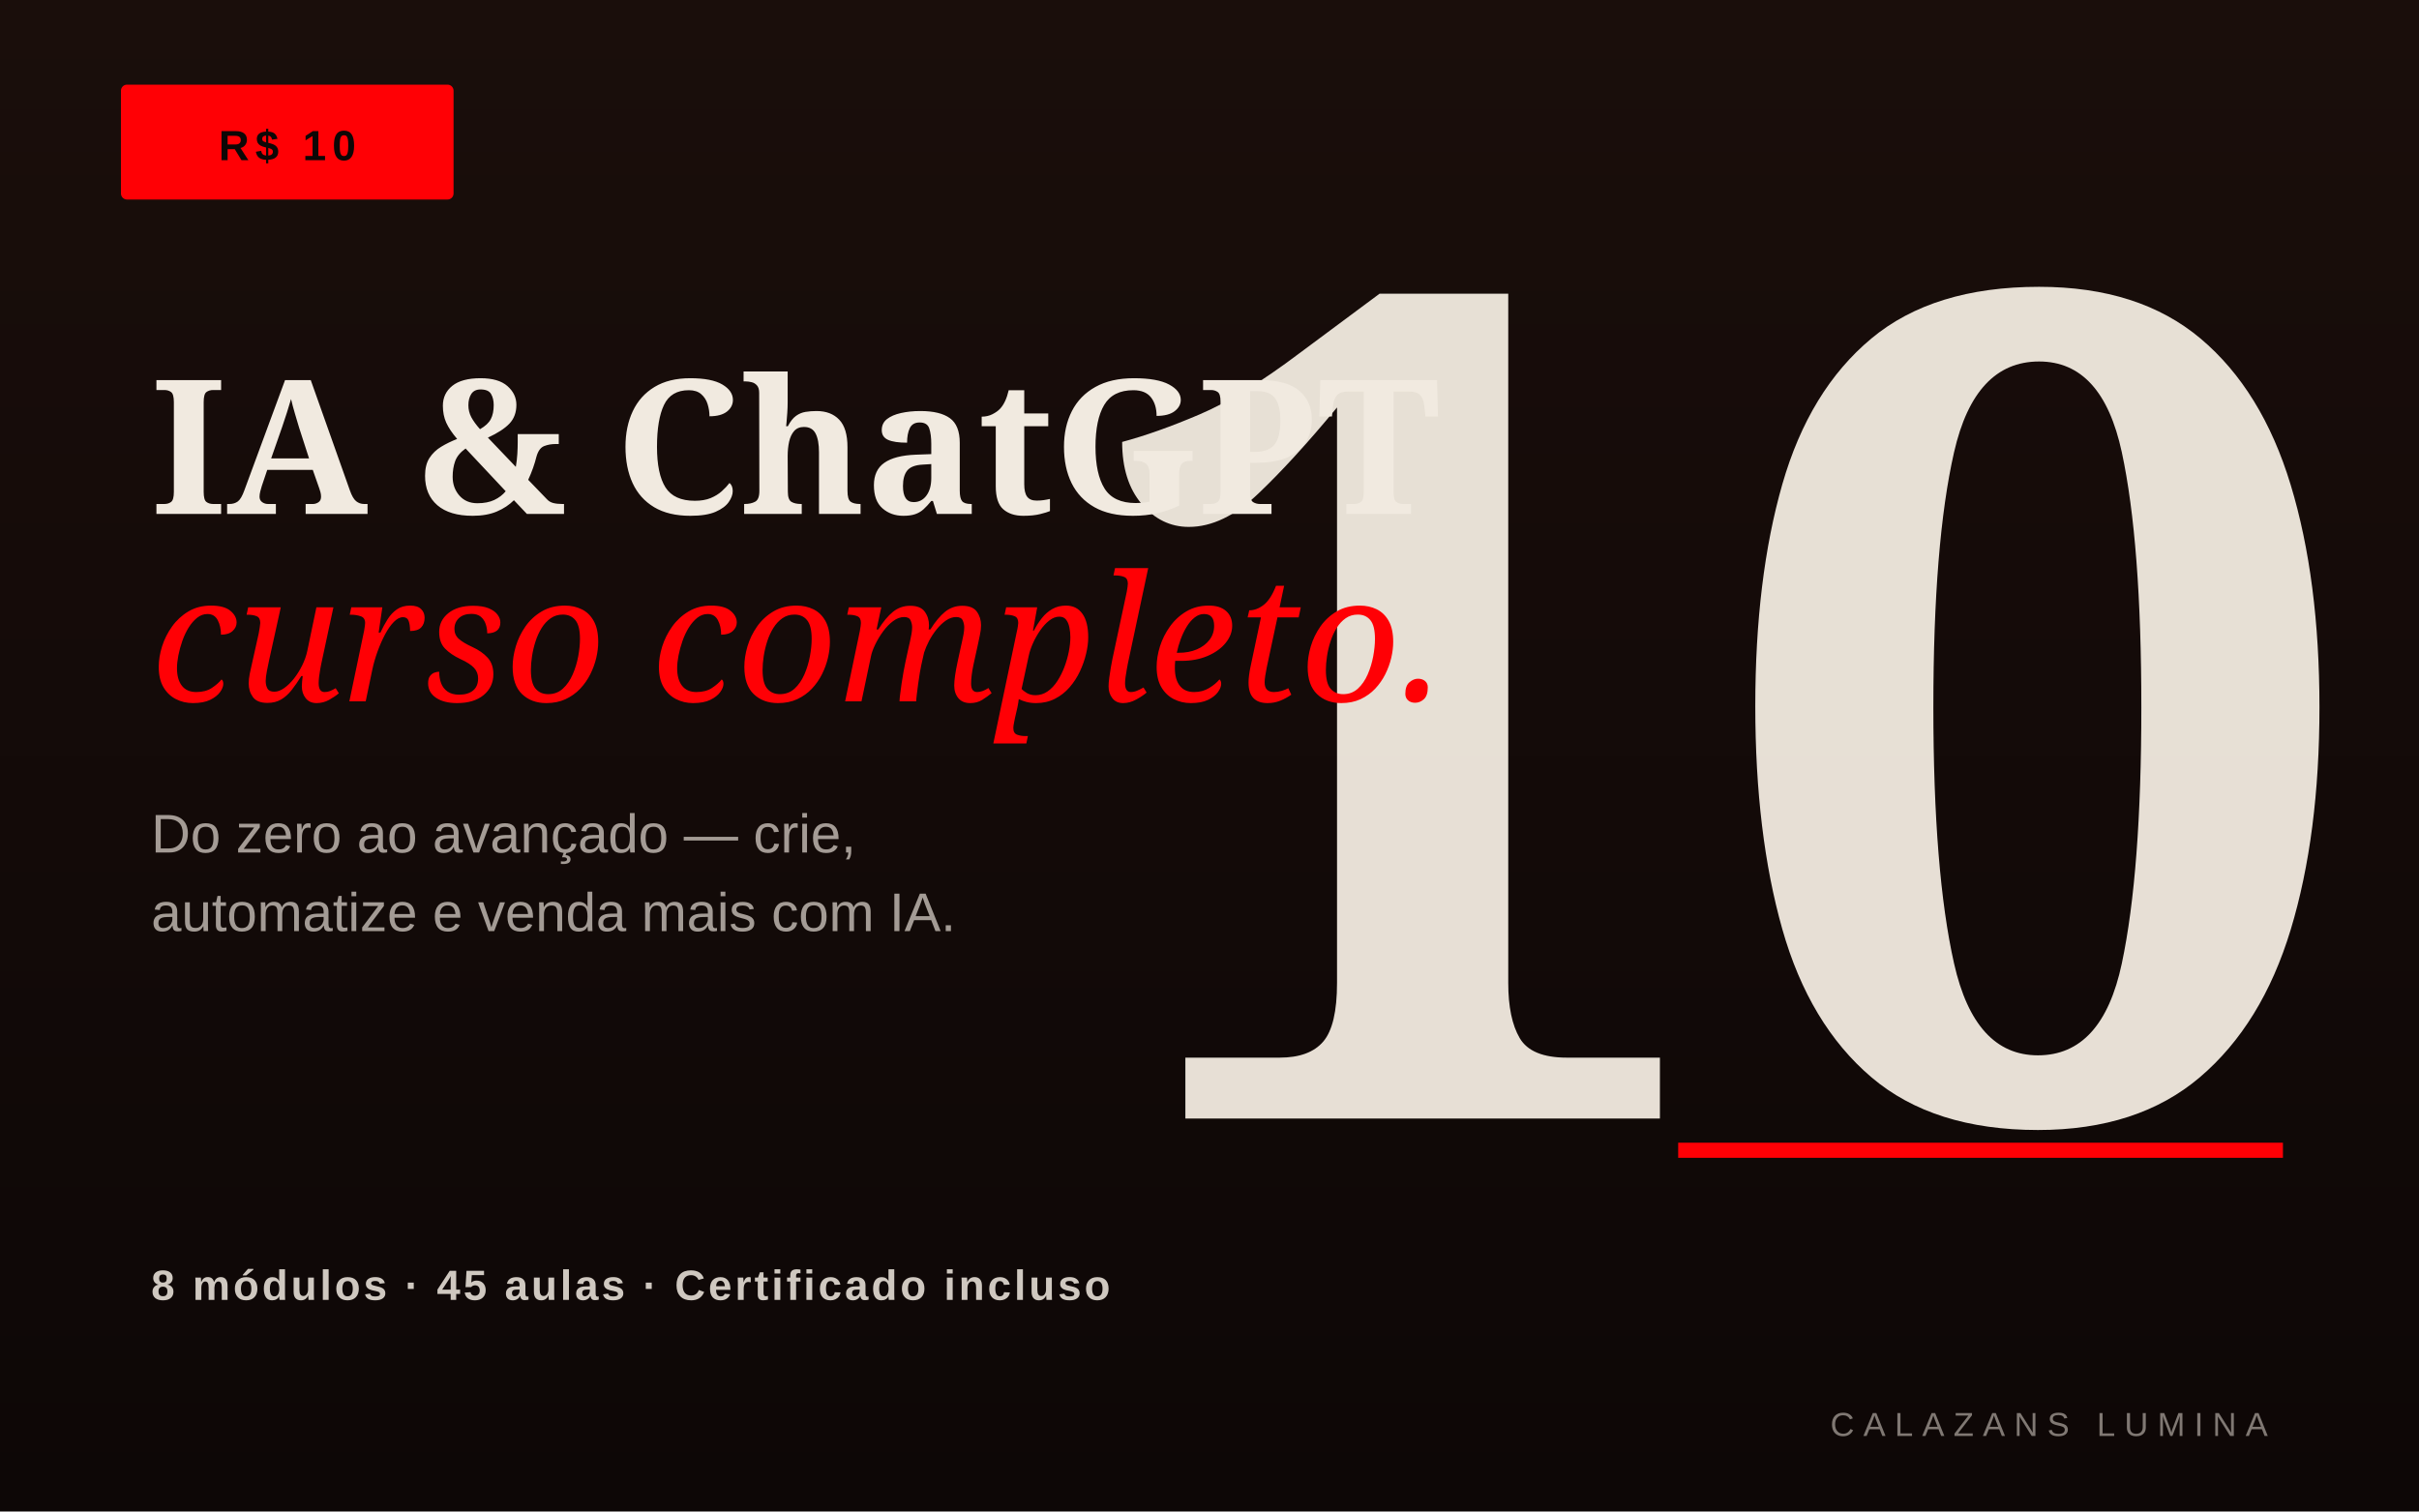
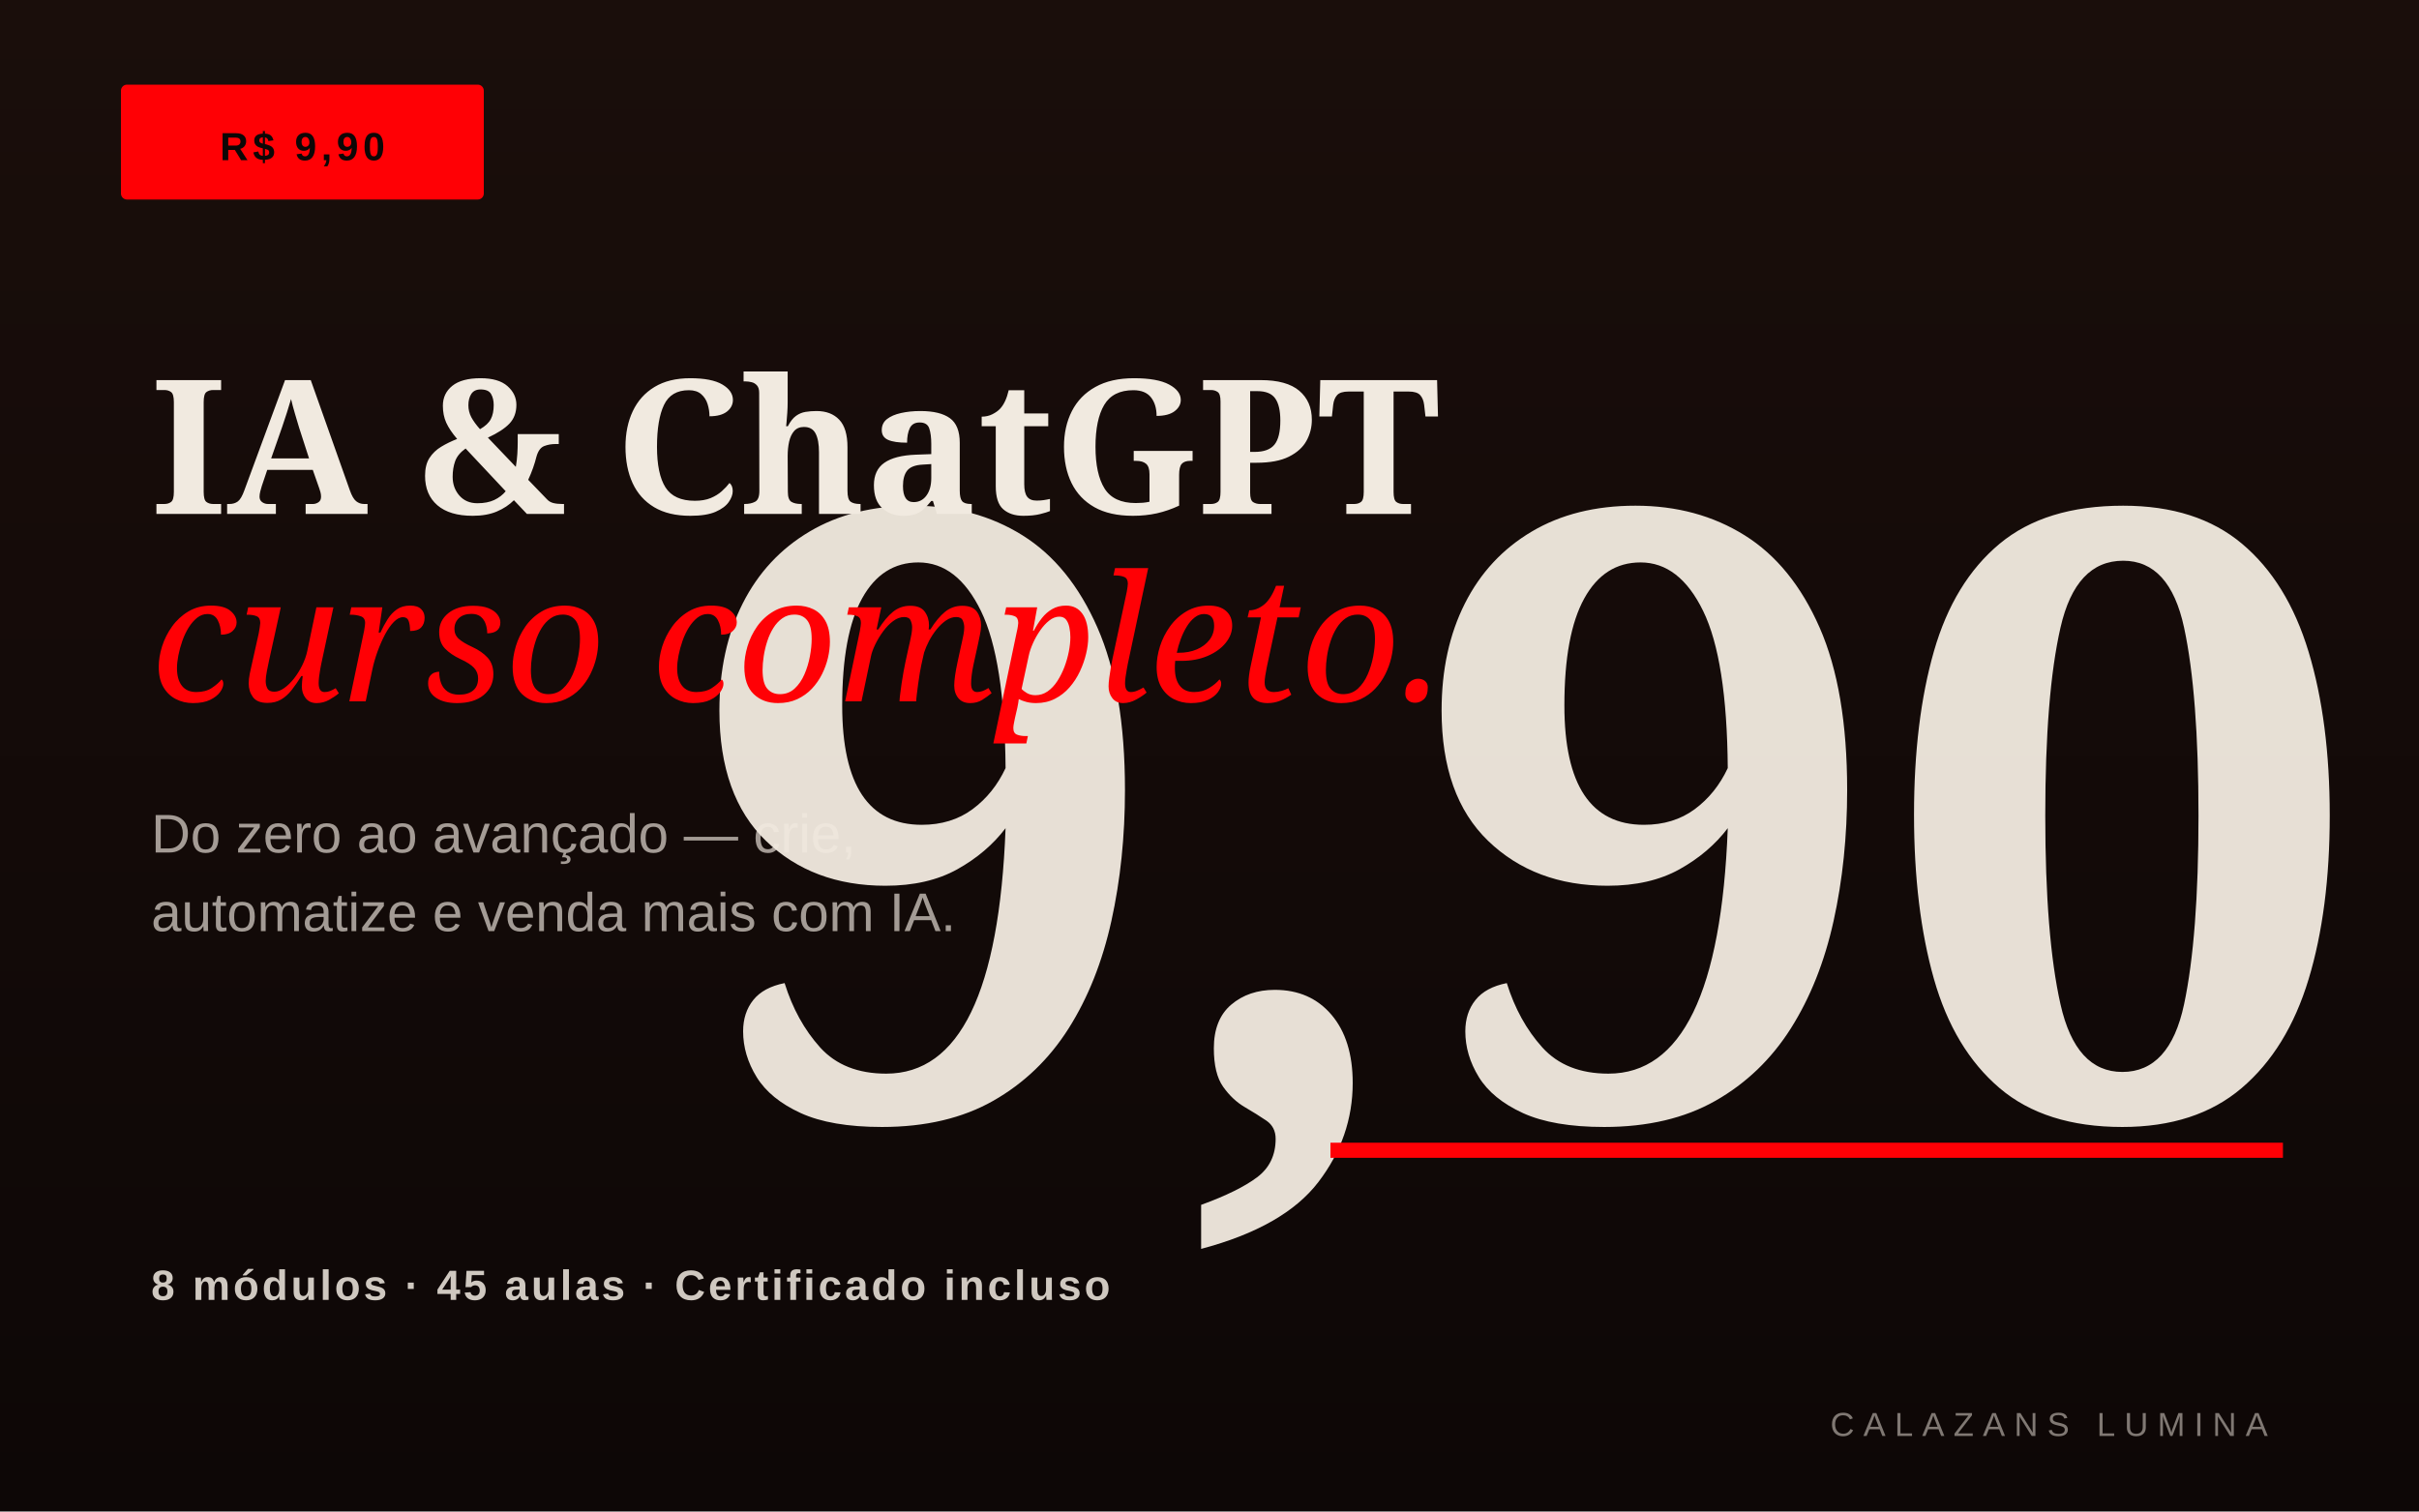
<svg xmlns="http://www.w3.org/2000/svg" width="800" height="500" viewBox="0 0 800 500">
  <defs>
    <linearGradient id="ink-grad" x1="0%" y1="0%" x2="0%" y2="100%">
      <stop offset="0%" stop-color="#1A0E0B" />
      <stop offset="100%" stop-color="#0d0706" />
    </linearGradient>
  </defs>
  <rect width="800" height="500" fill="url(#ink-grad)" />
-   <text x="780" y="370" font-family="Georgia, 'DM Serif Display', serif" font-size="380" font-weight="700" fill="#F1EAE0" text-anchor="end" opacity="0.95">10</text>
-   <rect x="555" y="378" width="200" height="5" fill="#FF0005" />
-   <rect x="40" y="28" width="110" height="38" rx="2" fill="#FF0005" />
-   <text x="95" y="53" font-family="Arial, Helvetica, sans-serif" font-size="14" font-weight="700" fill="#0d0706" text-anchor="middle" letter-spacing="2">R$ 10</text>
+   <text x="780" y="370" font-family="Georgia, 'DM Serif Display', serif" font-size="280" font-weight="700" fill="#F1EAE0" text-anchor="end" opacity="0.95">9,90</text>
+   <rect x="440" y="378" width="315" height="5" fill="#FF0005" />
+   <rect x="40" y="28" width="120" height="38" rx="2" fill="#FF0005" />
+   <text x="100" y="53" font-family="Arial, Helvetica, sans-serif" font-size="13" font-weight="700" fill="#0d0706" text-anchor="middle" letter-spacing="1.5">R$ 9,90</text>
  <text x="50" y="170" font-family="Georgia, 'DM Serif Display', serif" font-size="62" font-weight="700" fill="#F1EAE0">IA &amp; ChatGPT</text>
  <text x="50" y="232" font-family="Georgia, 'DM Serif Display', serif" font-size="58" font-style="italic" font-weight="400" fill="#FF0005">curso completo.</text>
  <text x="50" y="282" font-family="Arial, Helvetica, sans-serif" font-size="18" fill="#F1EAE0" opacity="0.65">Do zero ao avançado — crie,</text>
  <text x="50" y="308" font-family="Arial, Helvetica, sans-serif" font-size="18" fill="#F1EAE0" opacity="0.65">automatize e venda mais com IA.</text>
  <text x="50" y="430" font-family="Arial, Helvetica, sans-serif" font-size="14" font-weight="700" fill="#F1EAE0" letter-spacing="1" opacity="0.85">8 módulos · 45 aulas · Certificado incluso</text>
  <text x="750" y="475" font-family="Arial, Helvetica, sans-serif" font-size="11" fill="#F1EAE0" text-anchor="end" letter-spacing="3" opacity="0.5">CALAZANS LUMINA</text>
</svg>
